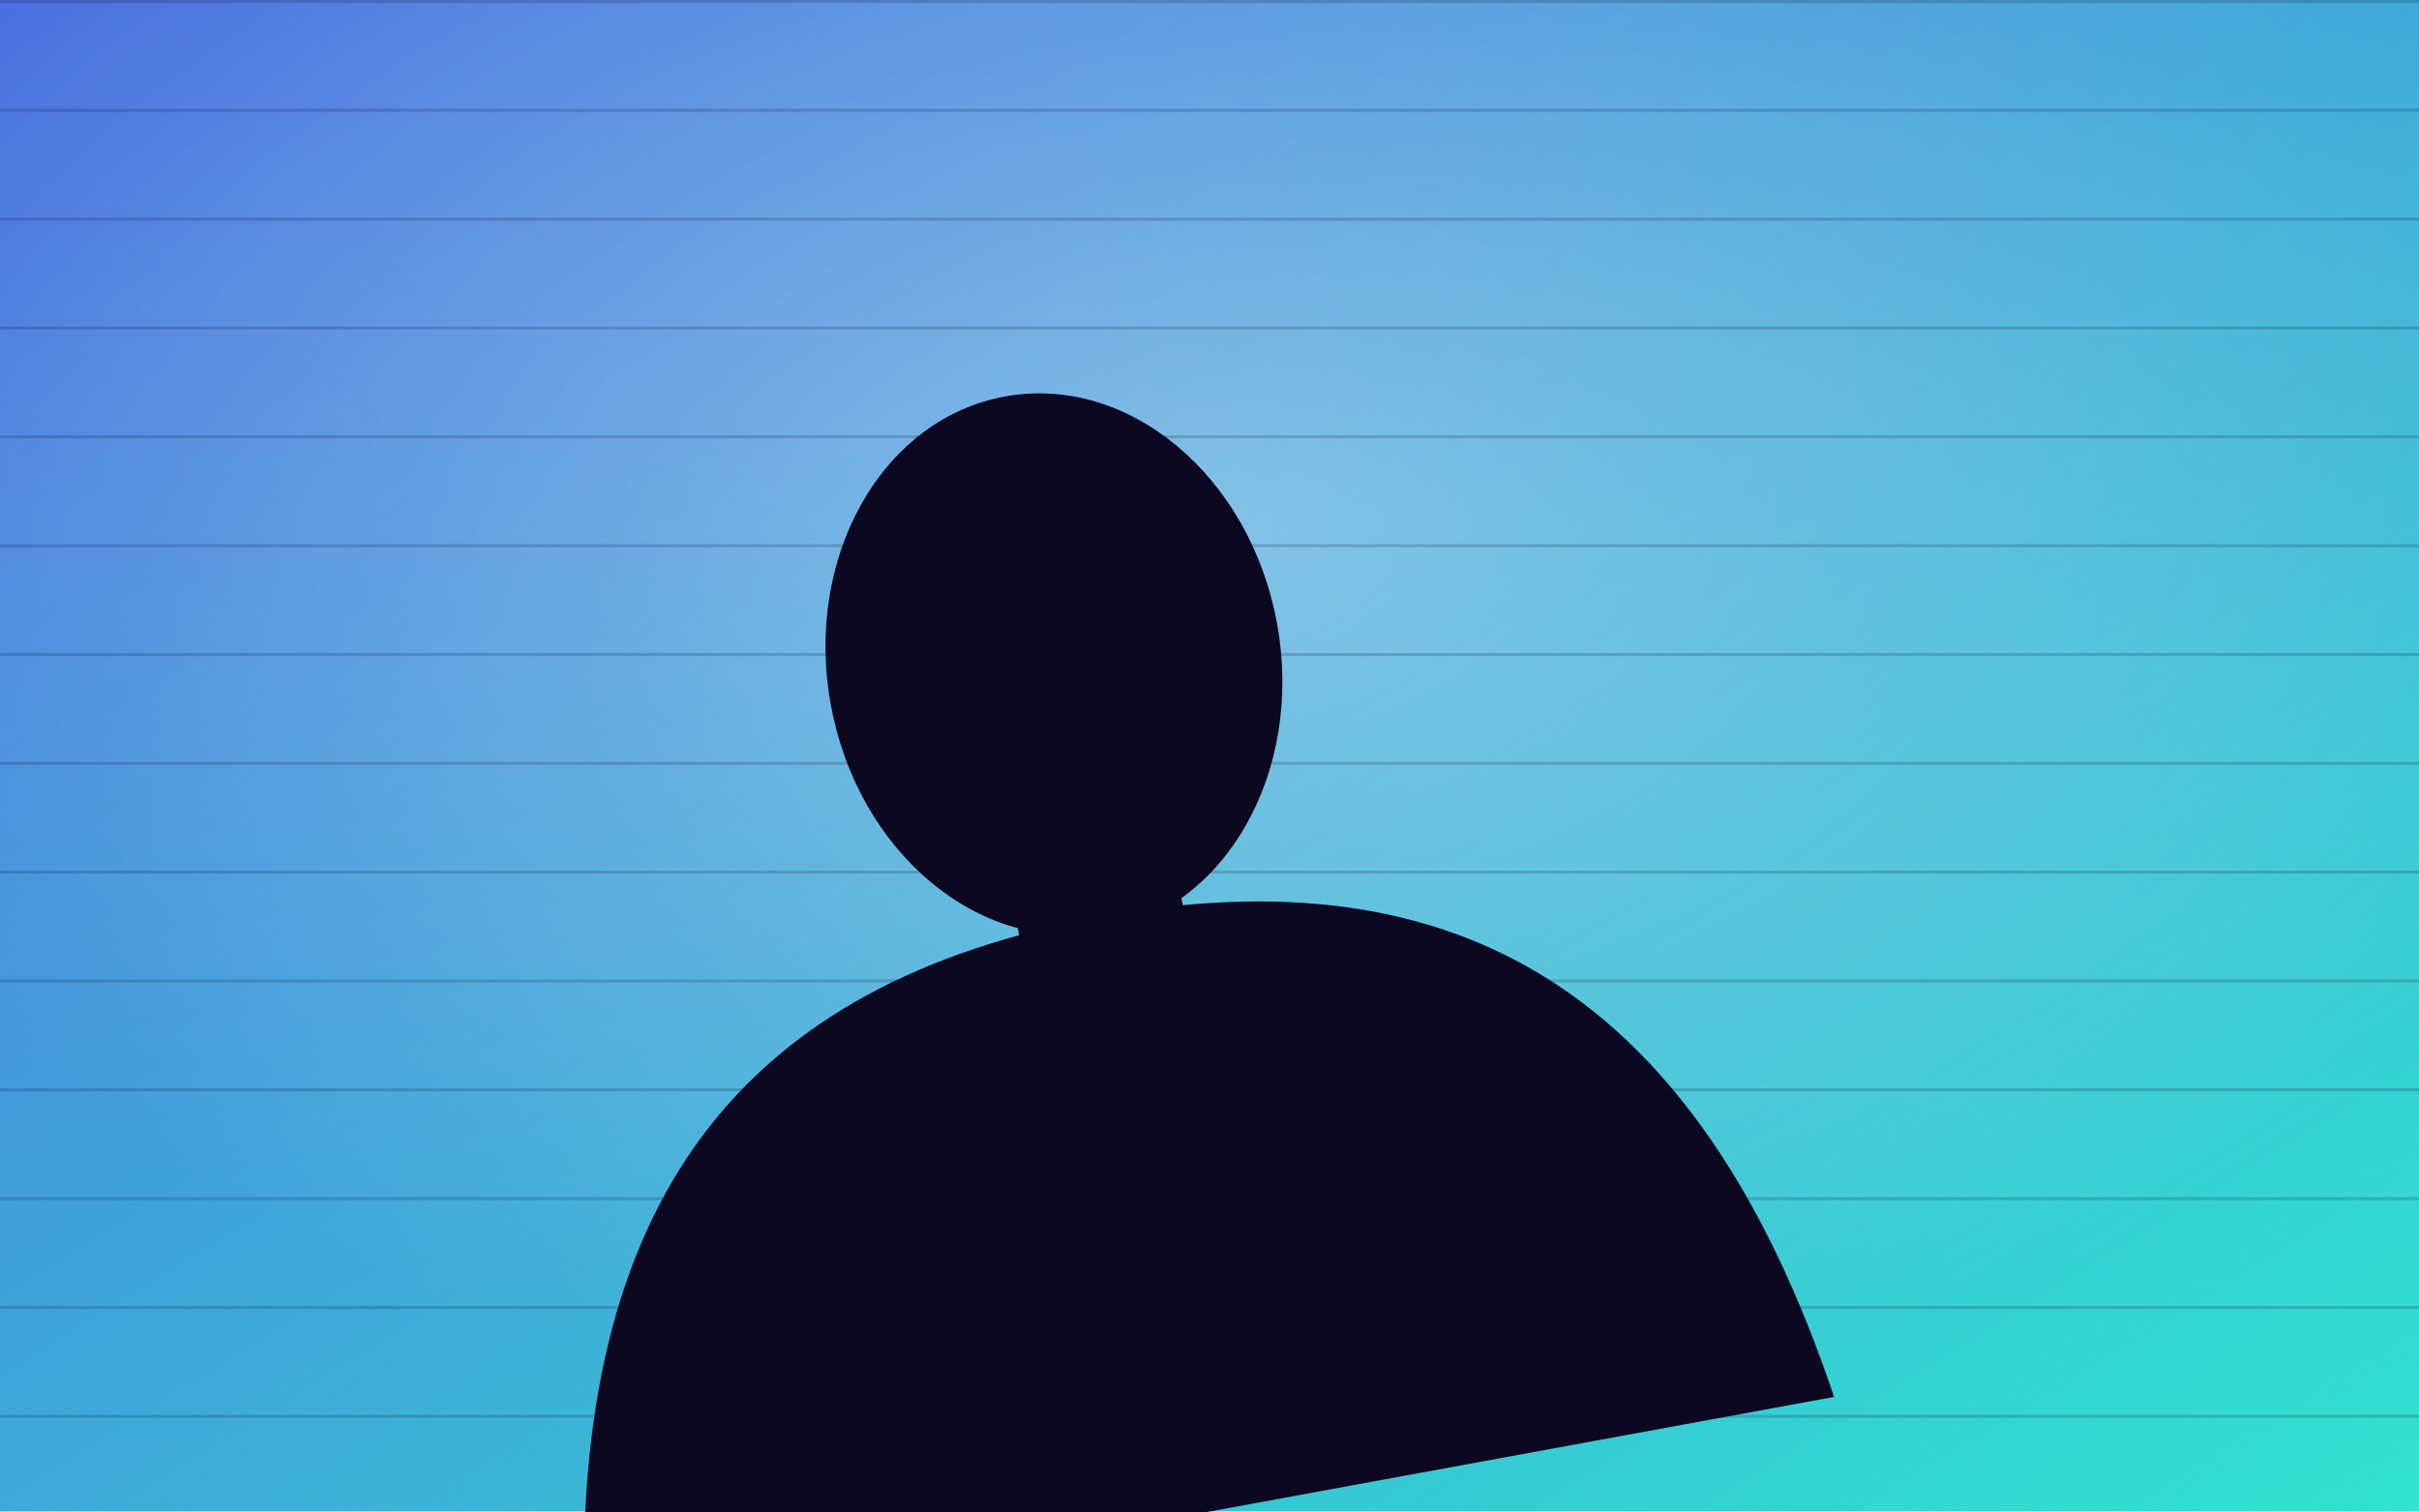
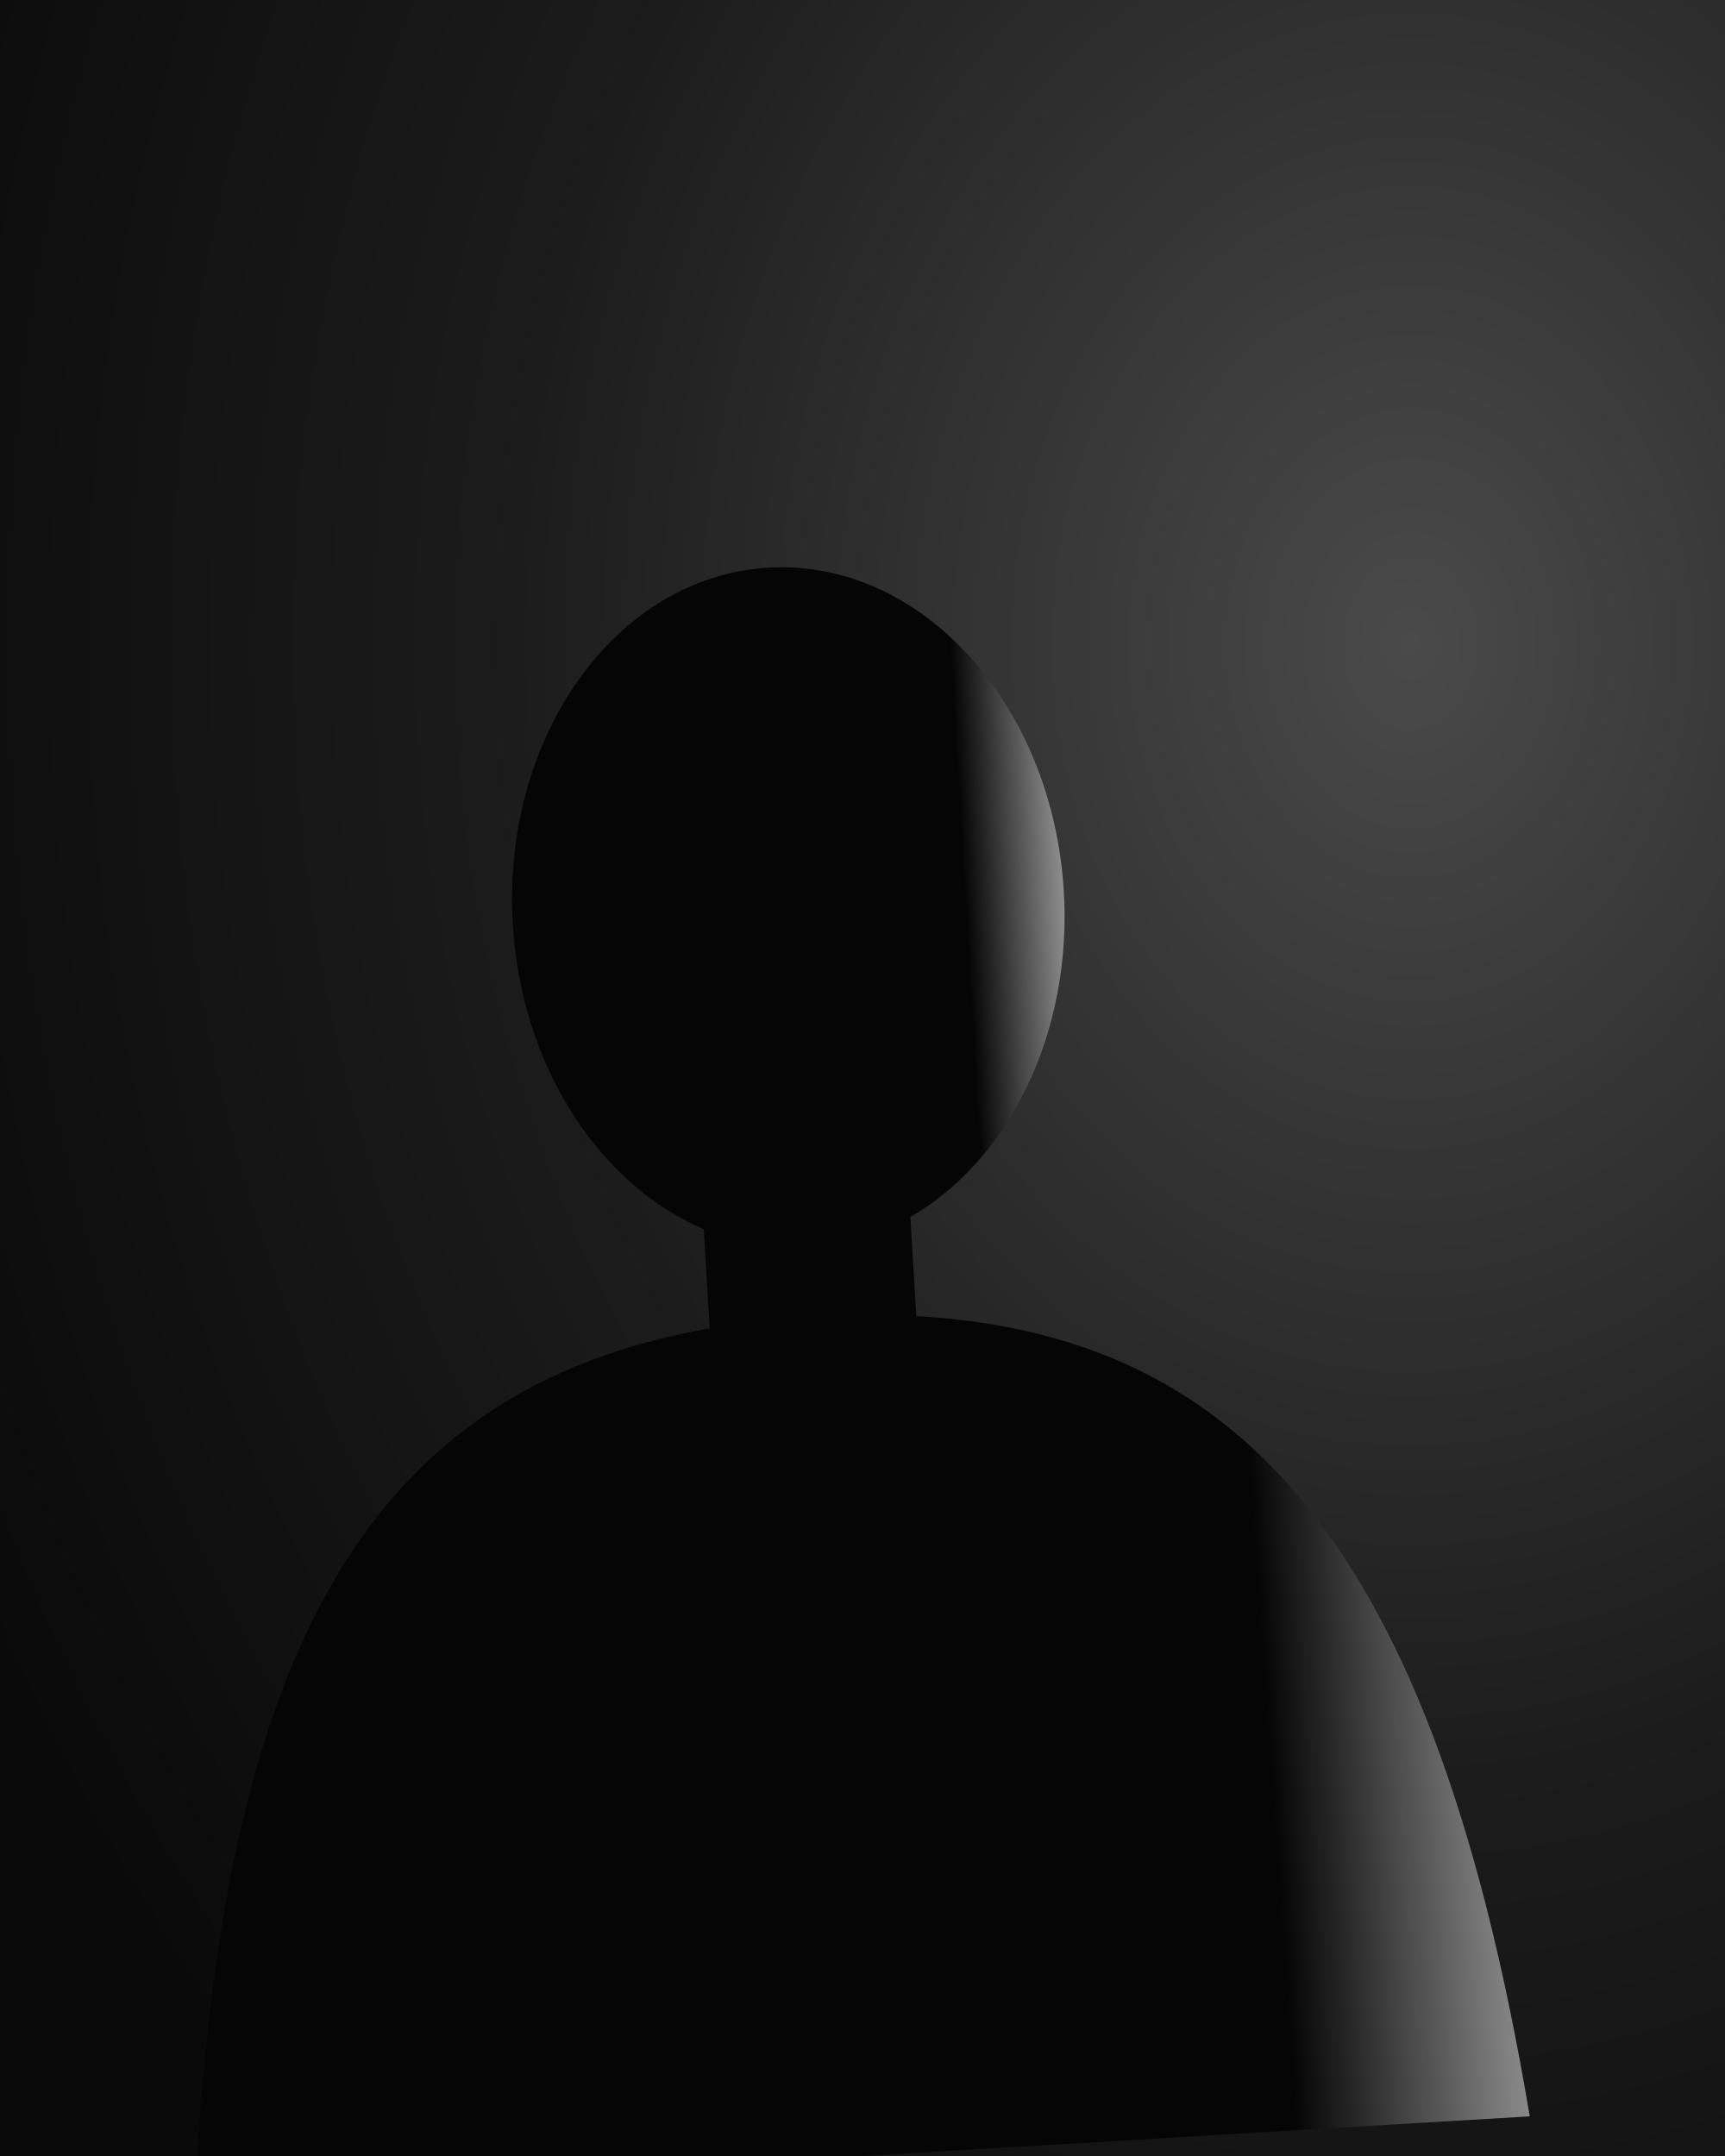
- <svg xmlns="http://www.w3.org/2000/svg" viewBox="0 0 1600 1000" width="1600" height="1000" role="img" aria-label="Placeholder portrait: cal hampton">
+ <svg xmlns="http://www.w3.org/2000/svg" viewBox="0 0 800 1000" width="800" height="1000" role="img" aria-label="Placeholder portrait: cal hampton">
  <defs>
-     <linearGradient id="p" x1="0" y1="0" x2="1" y2="1">
-       <stop offset="0" stop-color="#4a6ee0" />
-       <stop offset="1" stop-color="#30e3d0" />
+     <radialGradient id="bg" cx="0.82" cy="0.3" r="0.95">
+       <stop offset="0" stop-color="#4a4a4a" />
+       <stop offset="0.55" stop-color="#1c1c1c" />
+       <stop offset="1" stop-color="#0a0a0a" />
+     </radialGradient>
+     <linearGradient id="rim" x1="1" y1="0" x2="0" y2="0">
+       <stop offset="0" stop-color="#ffffff" stop-opacity=".55" />
+       <stop offset=".18" stop-color="#ffffff" stop-opacity="0" />
    </linearGradient>
-     <radialGradient id="h" cx=".5" cy=".35" r=".6">
-       <stop offset="0" stop-color="#fff" stop-opacity=".35" />
-       <stop offset="1" stop-color="#fff" stop-opacity="0" />
-     </radialGradient>
  </defs>
-   <rect width="1600" height="1000" fill="url(#p)" />
-   <rect width="1600" height="1000" fill="url(#h)" />
-   <rect y="0" width="1600" height="2" fill="#0c0820" opacity=".18" />
-   <rect y="72" width="1600" height="2" fill="#0c0820" opacity=".18" />
-   <rect y="144" width="1600" height="2" fill="#0c0820" opacity=".18" />
-   <rect y="216" width="1600" height="2" fill="#0c0820" opacity=".18" />
-   <rect y="288" width="1600" height="2" fill="#0c0820" opacity=".18" />
-   <rect y="360" width="1600" height="2" fill="#0c0820" opacity=".18" />
-   <rect y="432" width="1600" height="2" fill="#0c0820" opacity=".18" />
-   <rect y="504" width="1600" height="2" fill="#0c0820" opacity=".18" />
-   <rect y="576" width="1600" height="2" fill="#0c0820" opacity=".18" />
-   <rect y="648" width="1600" height="2" fill="#0c0820" opacity=".18" />
-   <rect y="720" width="1600" height="2" fill="#0c0820" opacity=".18" />
-   <rect y="792" width="1600" height="2" fill="#0c0820" opacity=".18" />
-   <rect y="864" width="1600" height="2" fill="#0c0820" opacity=".18" />
-   <rect y="936" width="1600" height="2" fill="#0c0820" opacity=".18" />
-   <g transform="rotate(-10.4 800 1000)" fill="#0c0820">
-     <ellipse cx="800" cy="430" rx="150" ry="180" />
-     <path d="M800,600 C560,600 420,720 380,1000 L1220,1000 C1180,720 1040,600 800,600 Z" />
-     <rect x="745" y="560" width="110" height="80" />
+   <rect width="800" height="1000" fill="url(#bg)" />
+   <g transform="rotate(-3.4 400 1000)">
+     <g fill="#050505">
+       <ellipse cx="400" cy="420" rx="128" ry="158" />
+       <rect x="352" y="540" width="96" height="90" />
+       <path d="M400 610 C210 610 120 720 90 1000 L710 1000 C680 720 590 610 400 610 Z" />
+     </g>
+     <g fill="url(#rim)">
+       <ellipse cx="400" cy="420" rx="128" ry="158" />
+       <path d="M400 610 C210 610 120 720 90 1000 L710 1000 C680 720 590 610 400 610 Z" />
+     </g>
  </g>
-   <filter id="g">
-     <feTurbulence type="fractalNoise" baseFrequency=".8" numOctaves="2" stitchTiles="stitch" />
-     <feColorMatrix values="0 0 0 0 1 0 0 0 0 1 0 0 0 0 1 0 0 0 .5 -.2" />
-   </filter>
-   <rect width="1600" height="1000" filter="url(#g)" opacity=".18" style="mix-blend-mode:overlay" />
</svg>
